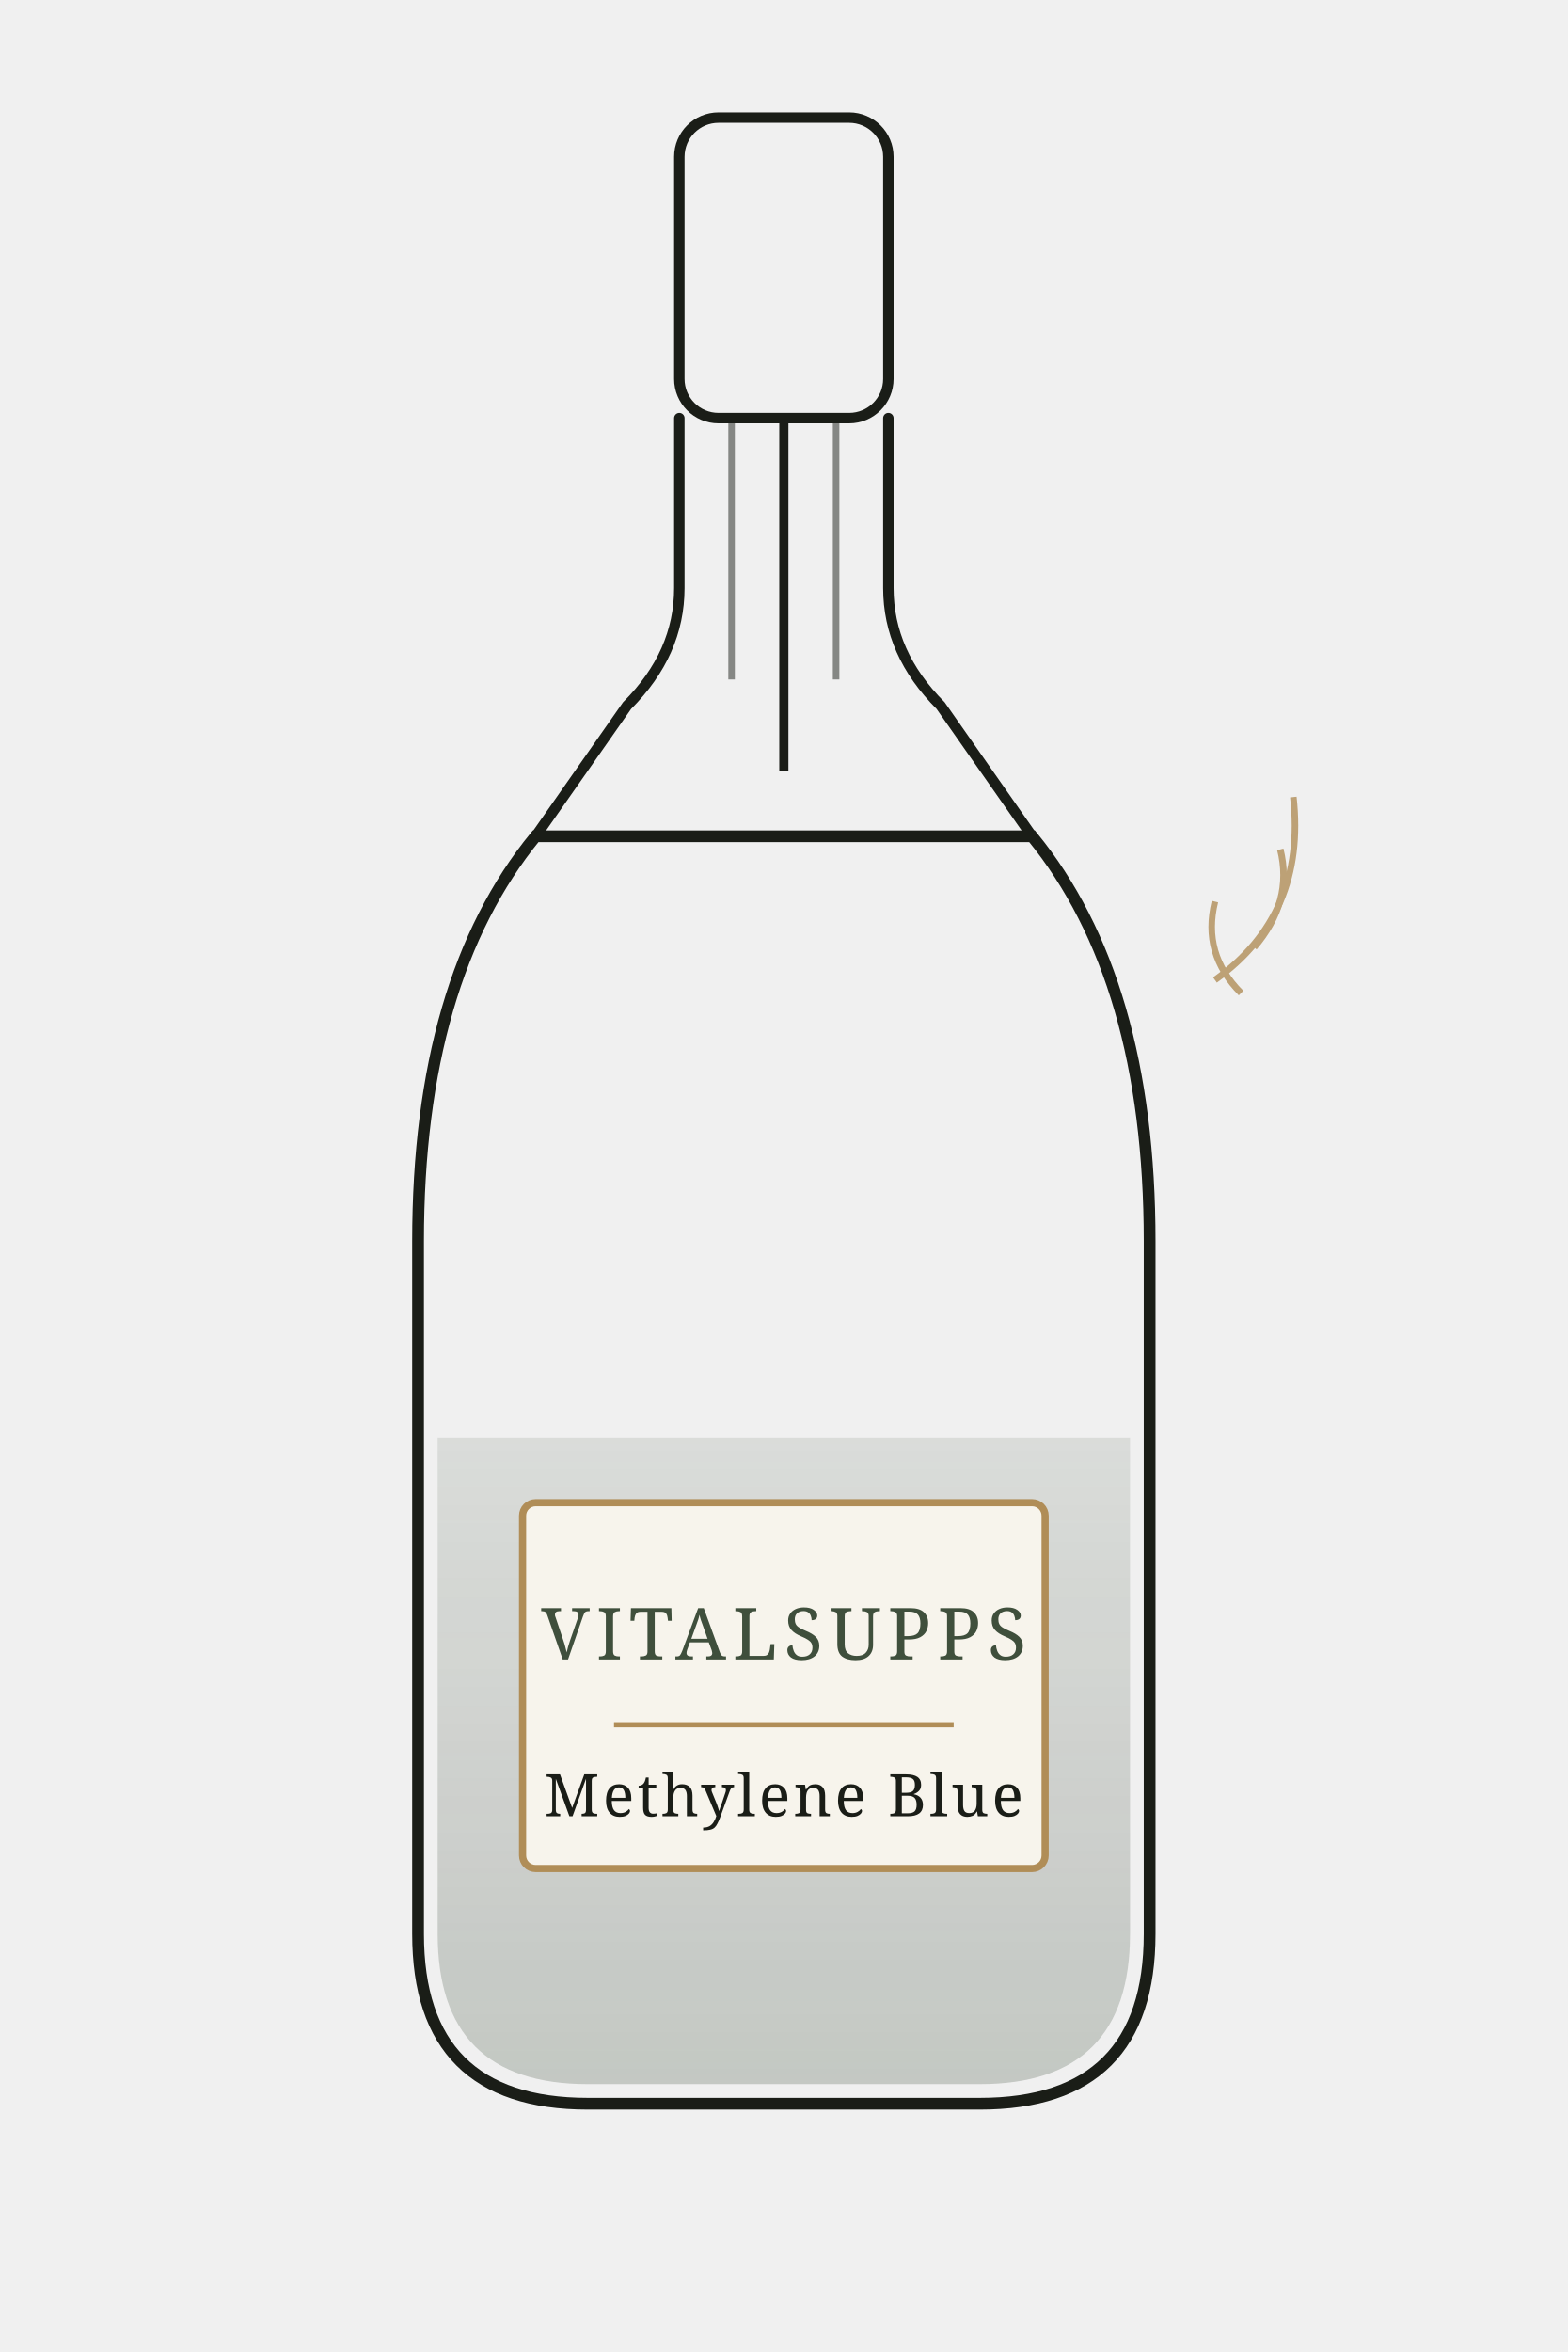
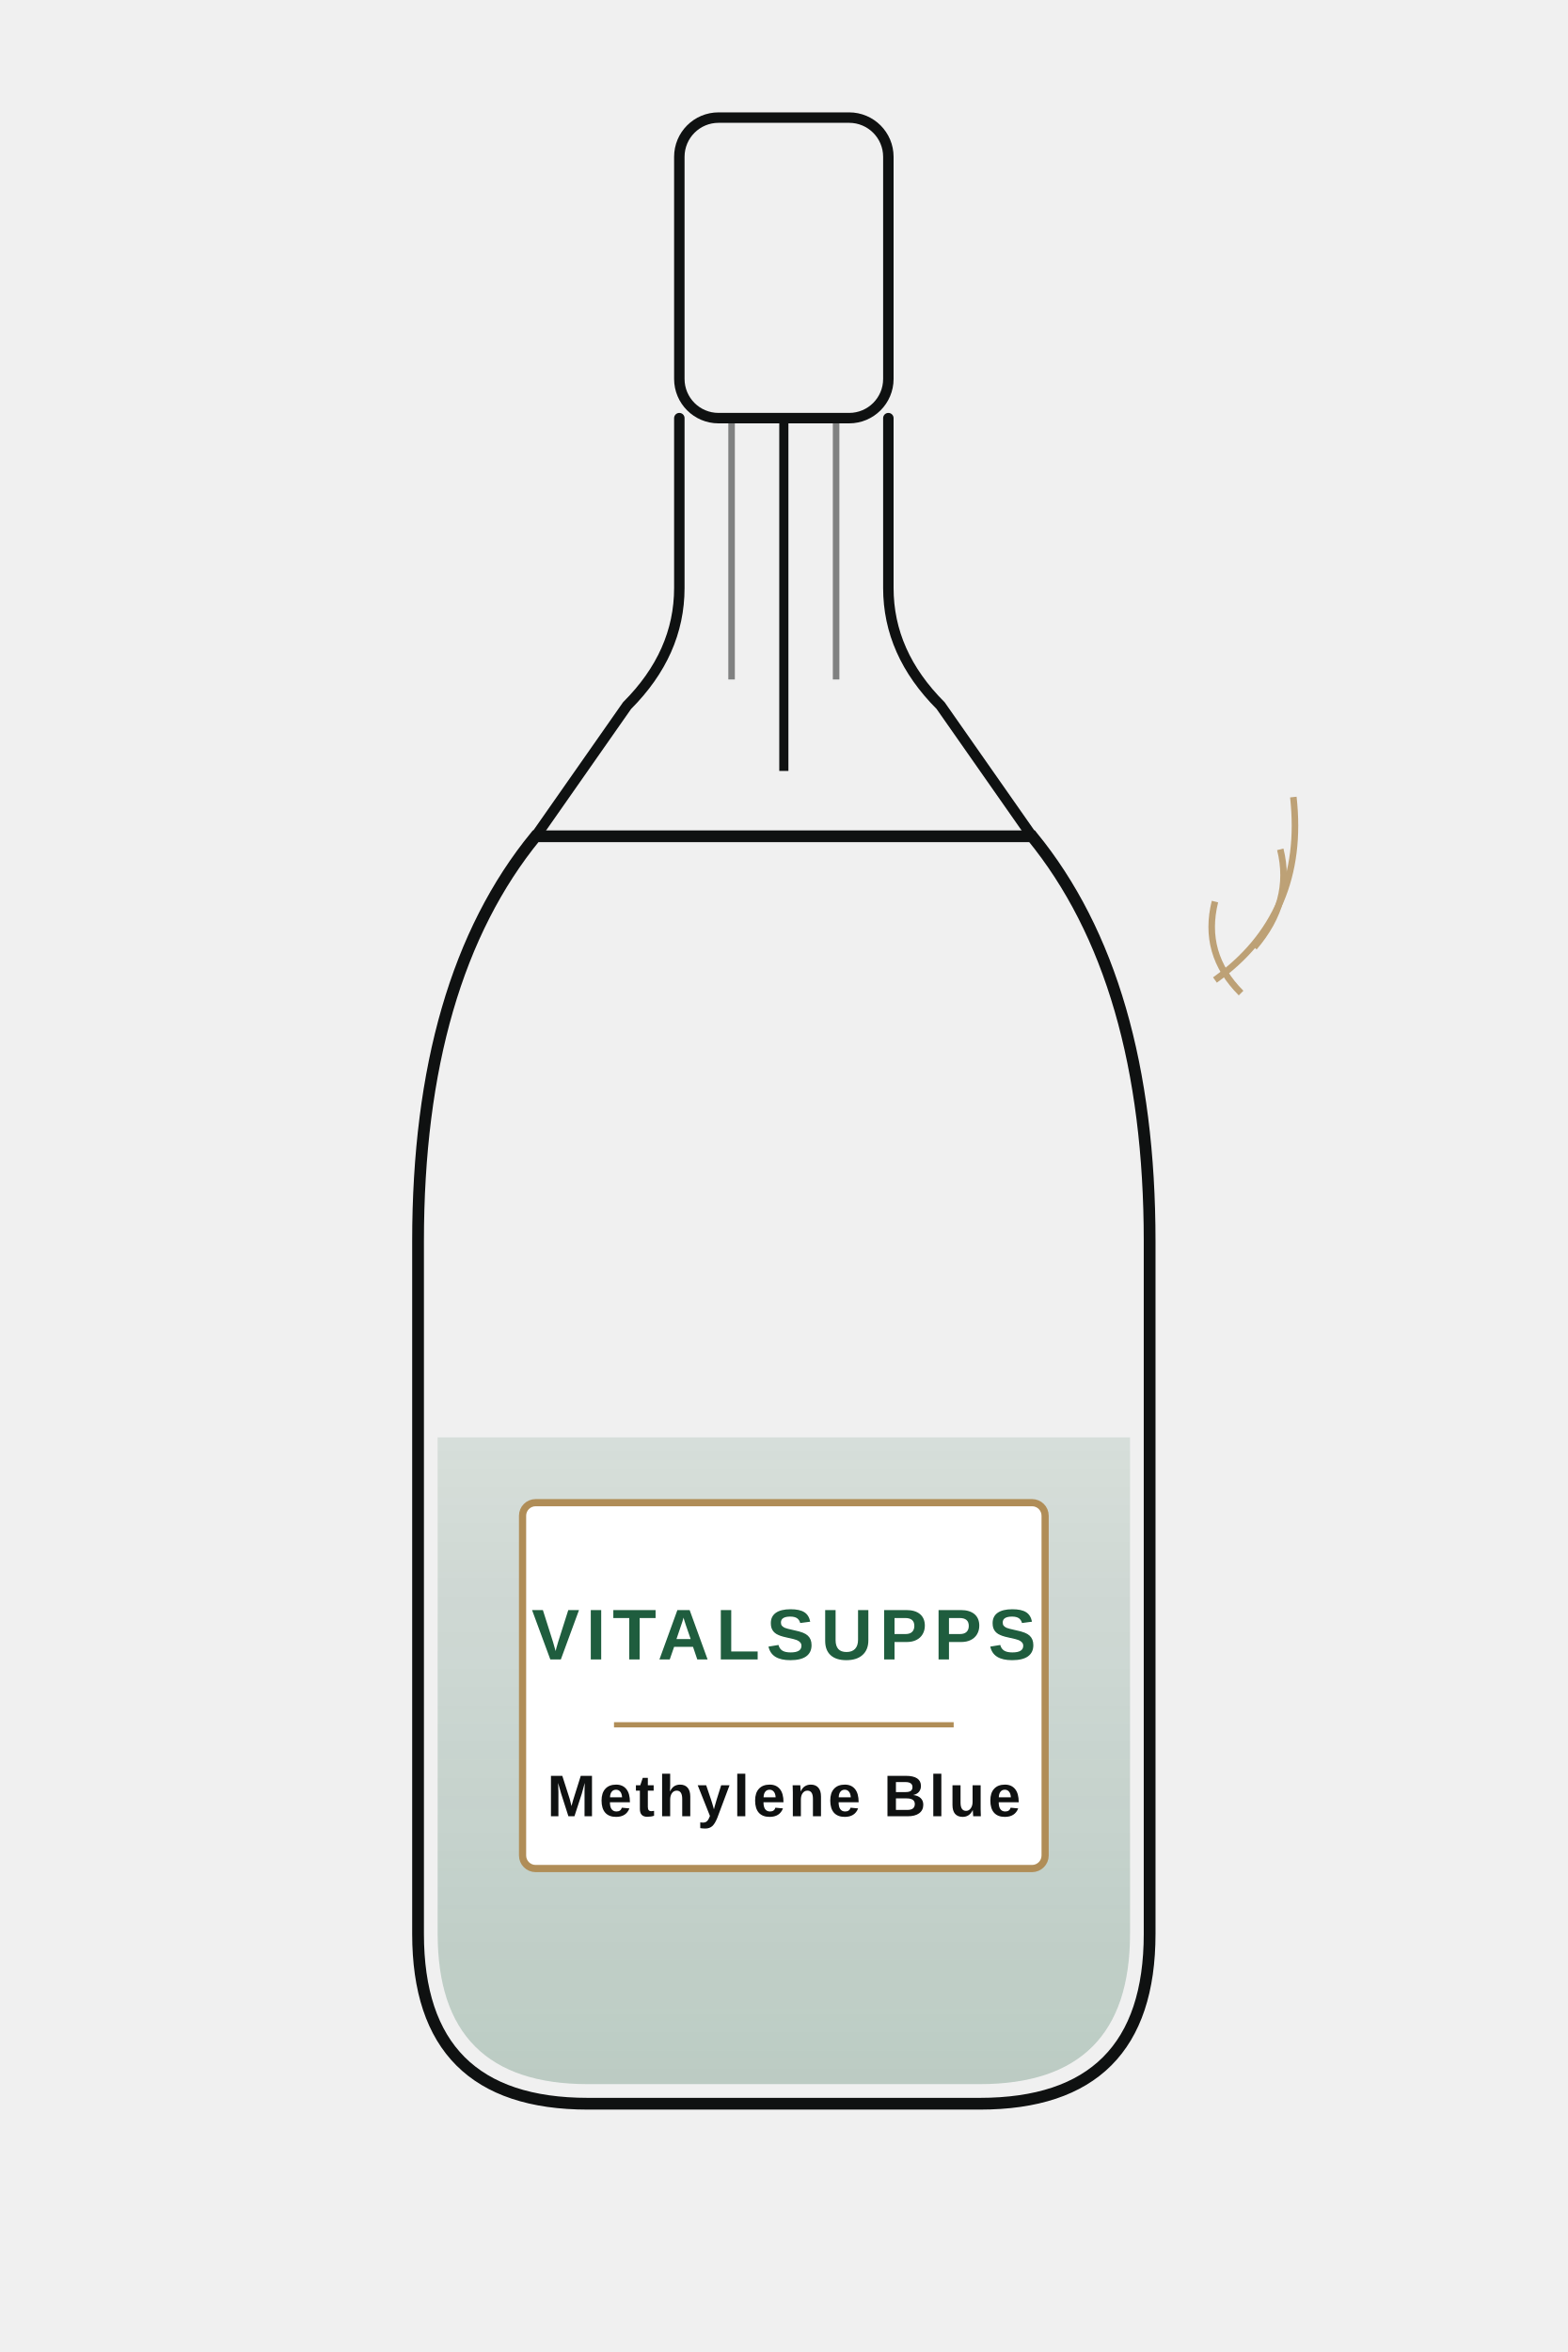
<svg xmlns="http://www.w3.org/2000/svg" viewBox="0 0 240 360" role="img" aria-label="Amber dropper bottle line illustration">
  <defs>
    <linearGradient id="mb-liquid" x1="0" y1="0" x2="0" y2="1">
-       <stop offset="0%" stop-color="#3F4F3C" stop-opacity="0.14" />
-       <stop offset="100%" stop-color="#3F4F3C" stop-opacity="0.28" />
+       <stop offset="0%" stop-color="#1F5D3E" stop-opacity="0.14" />
+       <stop offset="100%" stop-color="#1F5D3E" stop-opacity="0.28" />
    </linearGradient>
  </defs>
-   <rect x="104" y="18" width="32" height="46" rx="6" fill="none" stroke="#1A1D17" stroke-width="1.6" />
-   <line x1="120" y1="64" x2="120" y2="118" stroke="#1A1D17" stroke-width="1.4" />
-   <line x1="112" y1="64" x2="112" y2="104" stroke="#1A1D17" stroke-width="1" opacity="0.5" />
-   <line x1="128" y1="64" x2="128" y2="104" stroke="#1A1D17" stroke-width="1" opacity="0.5" />
-   <path d="M104 64 L104 90 Q104 100 96 108 L82 128" fill="none" stroke="#1A1D17" stroke-width="1.6" stroke-linecap="round" />
-   <path d="M136 64 L136 90 Q136 100 144 108 L158 128" fill="none" stroke="#1A1D17" stroke-width="1.6" stroke-linecap="round" />
-   <path d="M82 128            Q64 150 64 190            L64 296            Q64 322 90 322            L150 322            Q176 322 176 296            L176 190            Q176 150 158 128            Z" fill="none" stroke="#1A1D17" stroke-width="1.8" />
+   <rect x="104" y="18" width="32" height="46" rx="6" fill="none" stroke="#0F1111" stroke-width="1.6" />
+   <line x1="120" y1="64" x2="120" y2="118" stroke="#0F1111" stroke-width="1.4" />
+   <line x1="112" y1="64" x2="112" y2="104" stroke="#0F1111" stroke-width="1" opacity="0.5" />
+   <line x1="128" y1="64" x2="128" y2="104" stroke="#0F1111" stroke-width="1" opacity="0.5" />
+   <path d="M104 64 L104 90 Q104 100 96 108 L82 128" fill="none" stroke="#0F1111" stroke-width="1.6" stroke-linecap="round" />
+   <path d="M136 64 L136 90 Q136 100 144 108 L158 128" fill="none" stroke="#0F1111" stroke-width="1.6" stroke-linecap="round" />
+   <path d="M82 128            Q64 150 64 190            L64 296            Q64 322 90 322            L150 322            Q176 322 176 296            L176 190            Q176 150 158 128            Z" fill="none" stroke="#0F1111" stroke-width="1.8" />
  <path d="M67 220 L173 220 L173 296 Q173 319 150 319 L90 319 Q67 319 67 296 Z" fill="url(#mb-liquid)" opacity="0.9" />
-   <rect x="80" y="230" width="80" height="56" rx="2" fill="#F7F4EC" stroke="#B08D57" stroke-width="1.1" />
-   <text x="120" y="254" text-anchor="middle" font-family="Georgia, serif" font-size="11" fill="#3F4F3C" letter-spacing="1">VITALSUPPS</text>
+   <rect x="80" y="230" width="80" height="56" rx="2" fill="#FFFFFF" stroke="#B08D57" stroke-width="1.1" />
+   <text x="120" y="254" text-anchor="middle" font-family="Arial, Helvetica, sans-serif" font-weight="700" font-size="11" fill="#1F5D3E" letter-spacing="1">VITALSUPPS</text>
  <line x1="94" y1="264" x2="146" y2="264" stroke="#B08D57" stroke-width="0.8" />
-   <text x="120" y="278" text-anchor="middle" font-family="Georgia, serif" font-size="9" fill="#1A1D17" letter-spacing="0.5">Methylene Blue</text>
+   <text x="120" y="278" text-anchor="middle" font-family="Arial, Helvetica, sans-serif" font-weight="700" font-size="9" fill="#0F1111" letter-spacing="0.5">Methylene Blue</text>
  <g stroke="#B08D57" stroke-width="1" fill="none" opacity="0.8">
    <path d="M186 150 Q200 140 198 122" />
    <path d="M192 145 Q198 138 196 130" />
    <path d="M190 152 Q184 146 186 138" />
  </g>
</svg>
